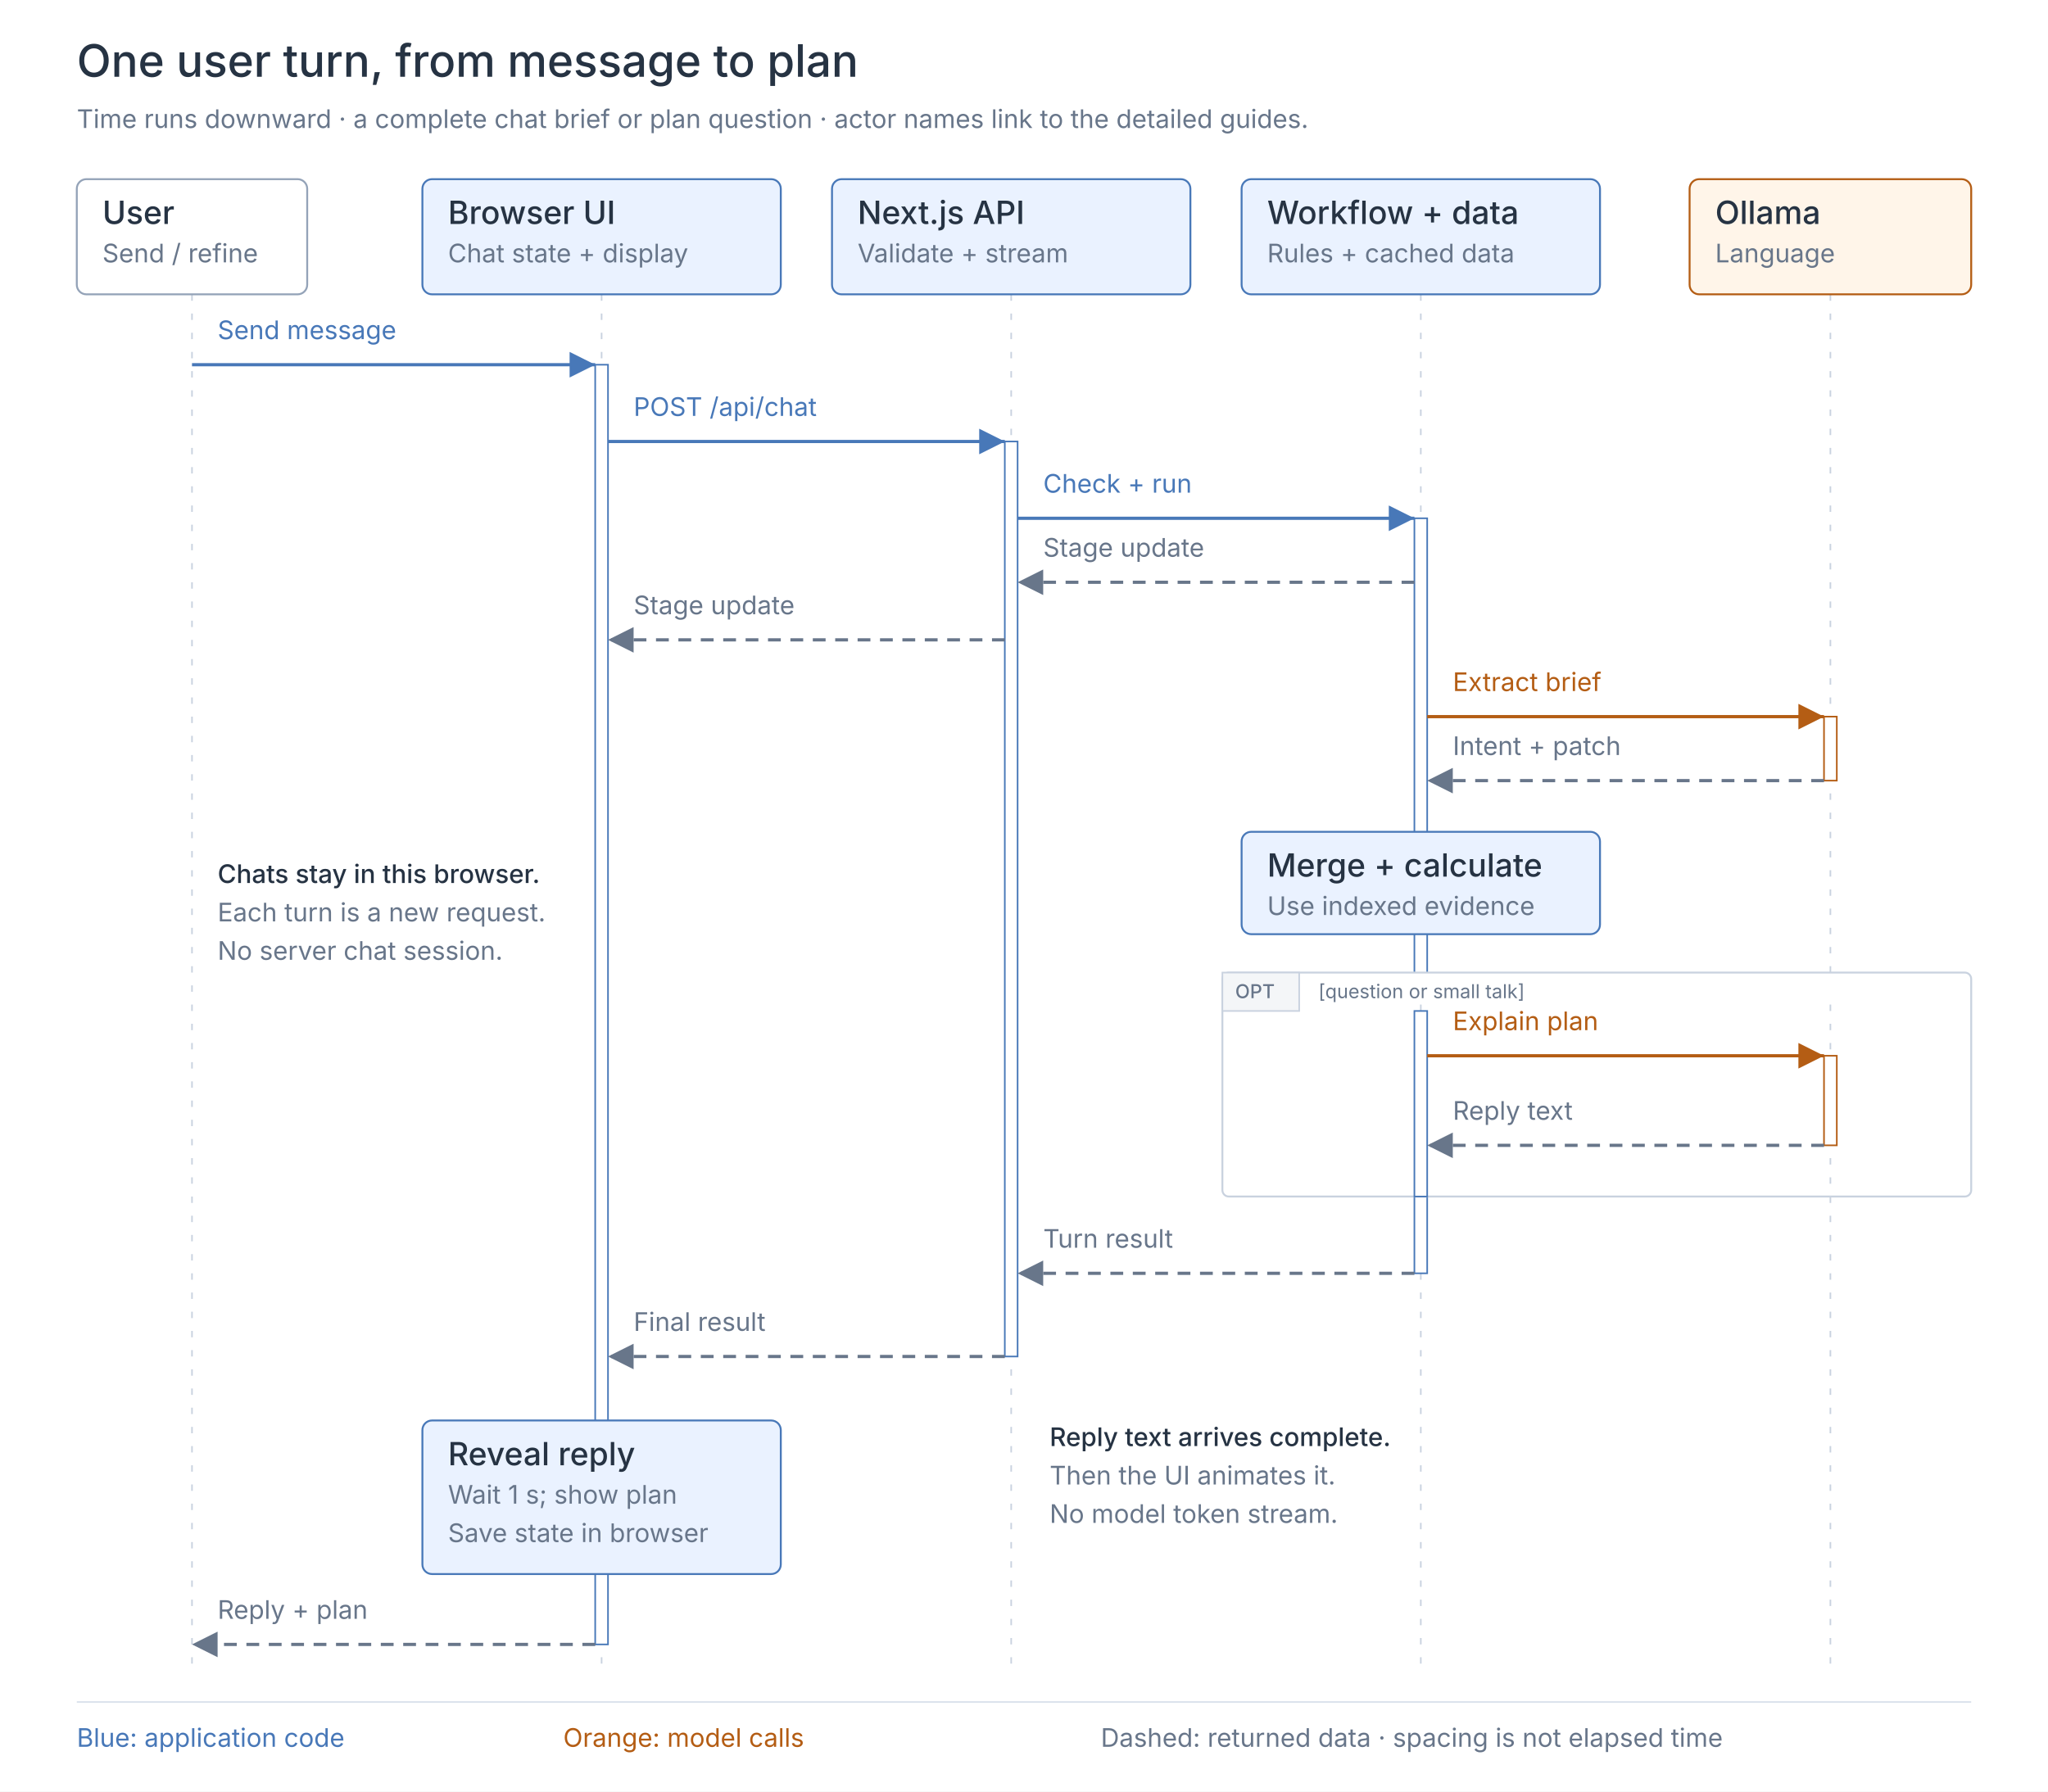
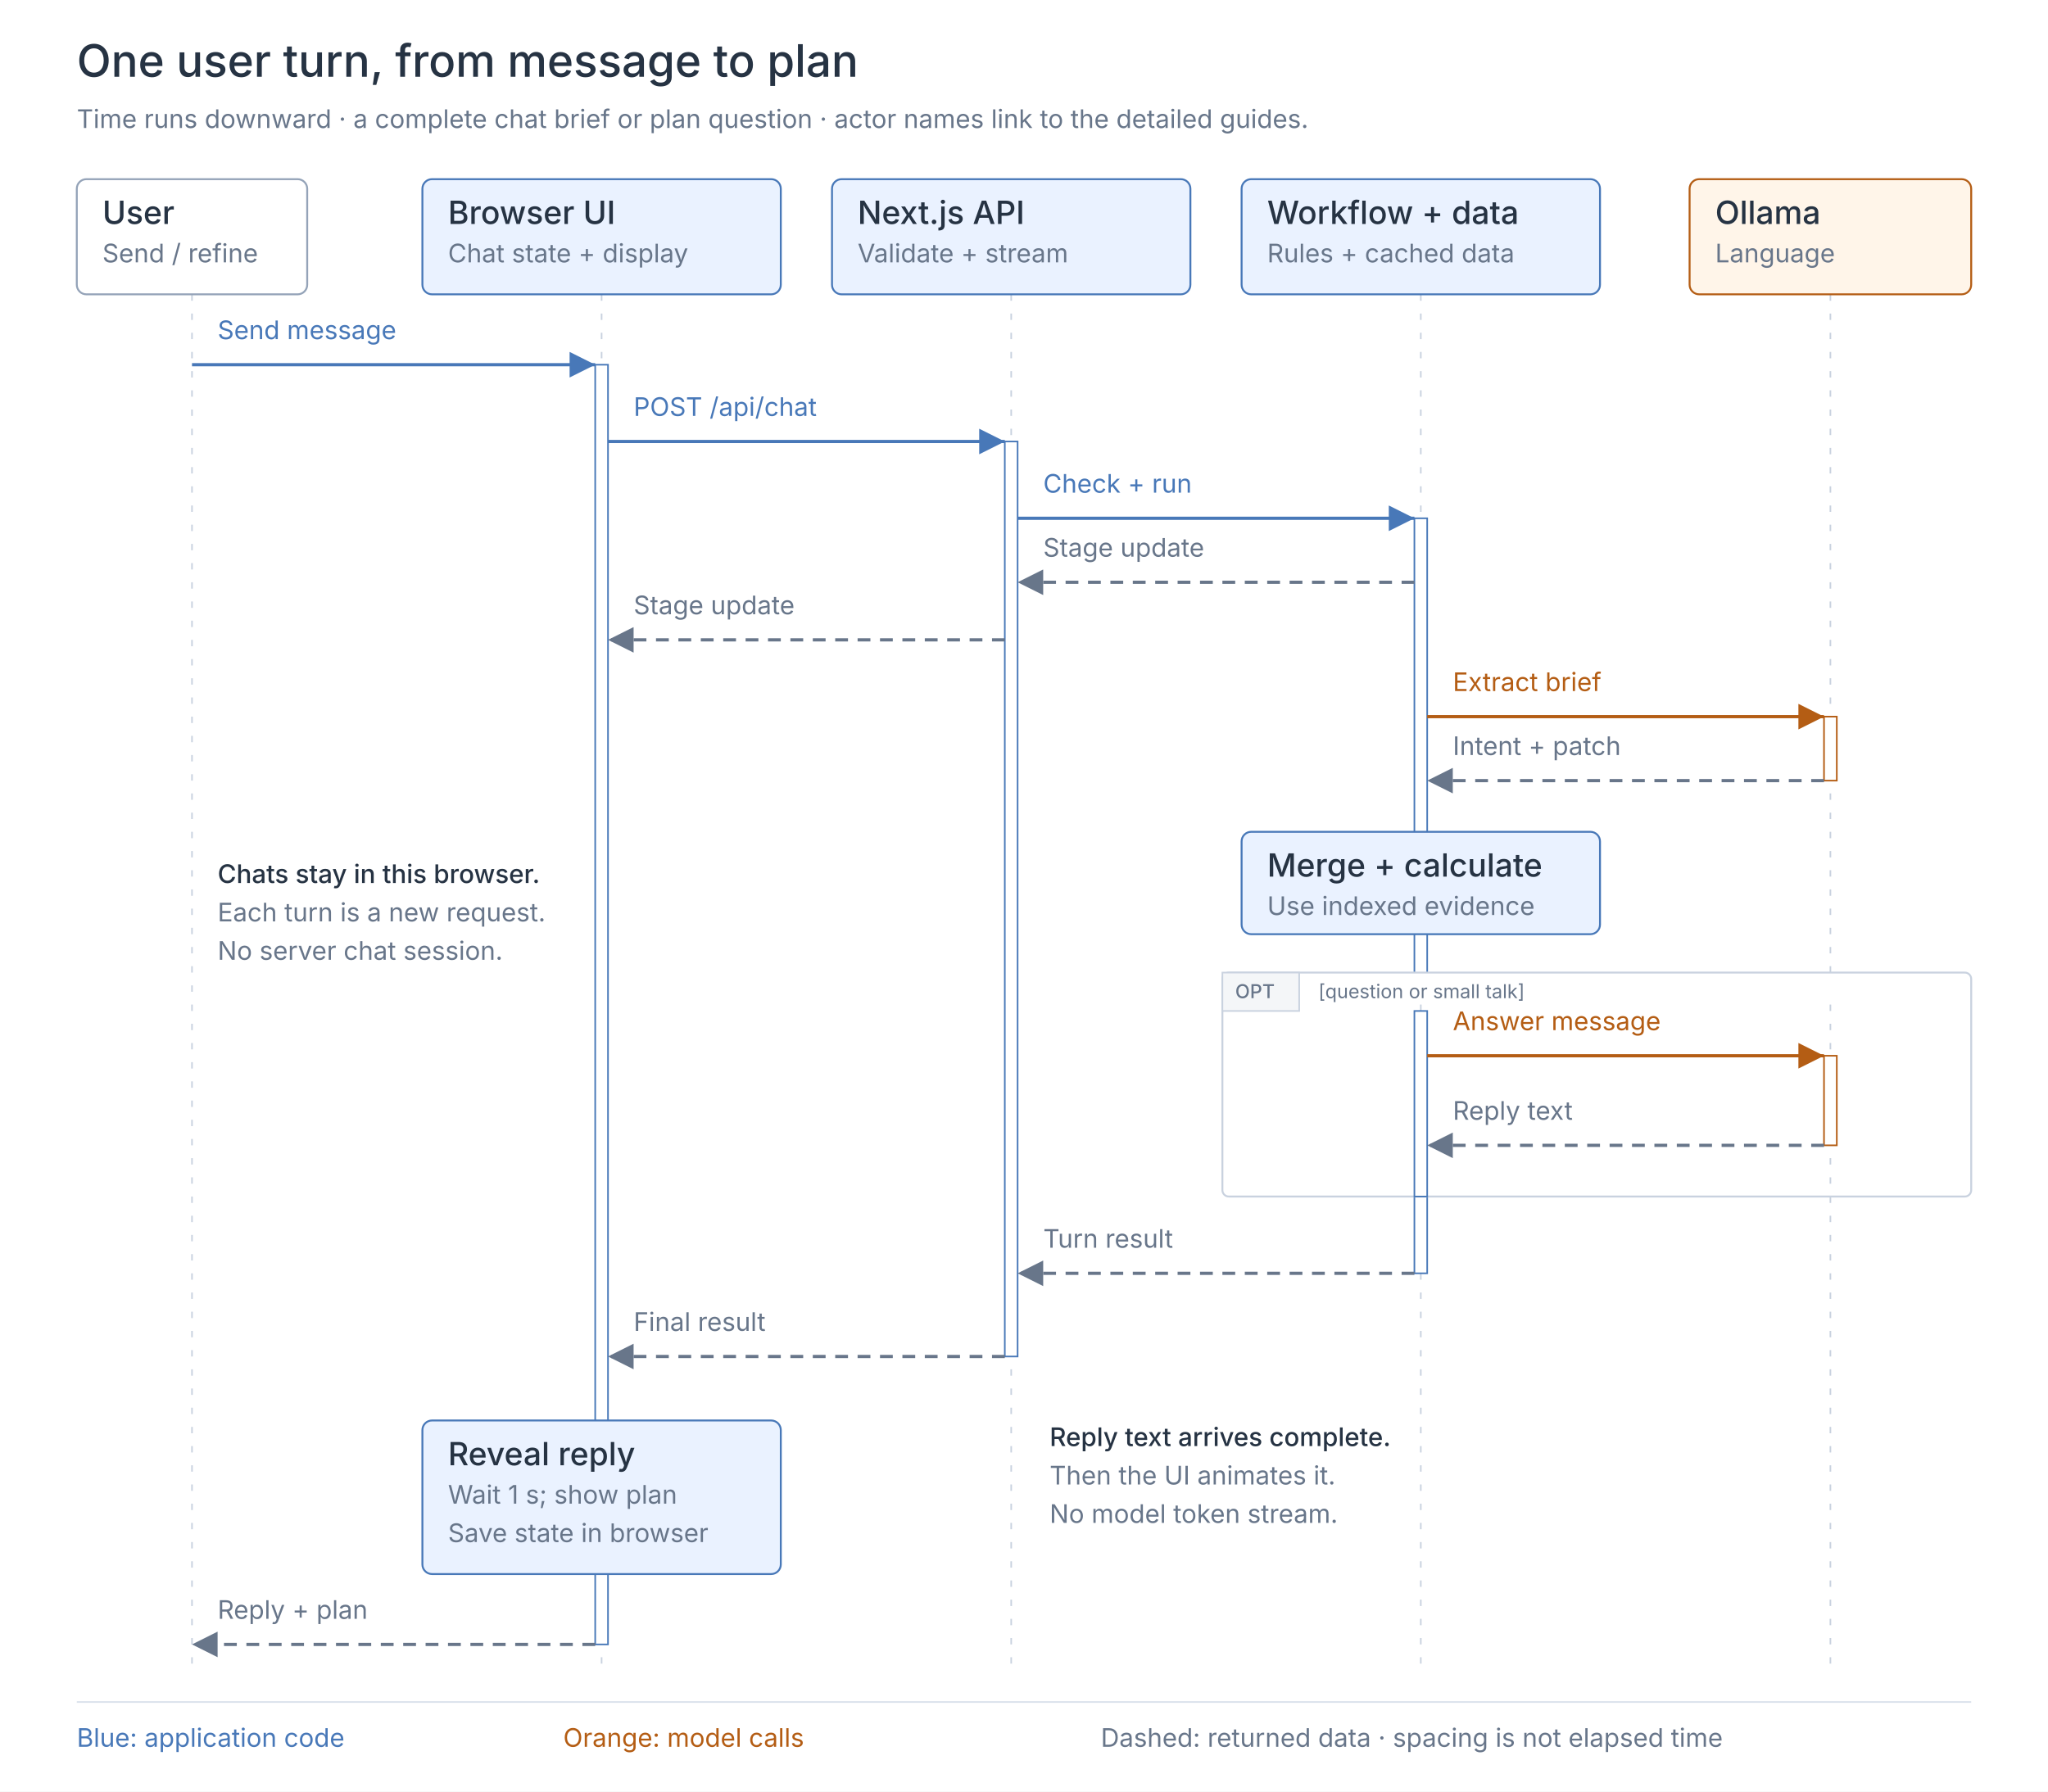
<svg xmlns="http://www.w3.org/2000/svg" viewBox="0 0 1280 1120" width="1280" height="1120" role="img" aria-labelledby="turn-lifecycle-title turn-lifecycle-desc" style="font-family:-apple-system,BlinkMacSystemFont,Segoe UI,sans-serif">
  <rect width="1280" height="1120" fill="#ffffff" />
  <defs>
    <marker id="turn-lifecycle-muted" markerWidth="8" markerHeight="8" refX="8" refY="4" orient="auto">
      <path d="M0 0 L8 4 L0 8 Z" fill="#68768a" />
    </marker>
    <marker id="turn-lifecycle-blue" markerWidth="8" markerHeight="8" refX="8" refY="4" orient="auto">
      <path d="M0 0 L8 4 L0 8 Z" fill="#4878b8" />
    </marker>
    <marker id="turn-lifecycle-orange" markerWidth="8" markerHeight="8" refX="8" refY="4" orient="auto">
      <path d="M0 0 L8 4 L0 8 Z" fill="#b45d14" />
    </marker>
  </defs>
  <text x="48" y="48" font-size="28" fill="#263343" font-weight="500">One user turn, from message to plan</text>
  <text x="48" y="80" font-size="16" fill="#68768a" font-weight="400">Time runs downward · a complete chat brief or plan question · actor names link to the detailed guides.</text>
  <line x1="120" y1="184" x2="120" y2="1048" stroke="#c9d2df" stroke-dasharray="4 8" />
  <line x1="376" y1="184" x2="376" y2="1048" stroke="#c9d2df" stroke-dasharray="4 8" />
  <line x1="632" y1="184" x2="632" y2="1048" stroke="#c9d2df" stroke-dasharray="4 8" />
  <line x1="888" y1="184" x2="888" y2="1048" stroke="#c9d2df" stroke-dasharray="4 8" />
  <line x1="1144" y1="184" x2="1144" y2="1048" stroke="#c9d2df" stroke-dasharray="4 8" />
  <rect x="372" y="228" width="8" height="800" fill="#ffffff" stroke="#4878b8" stroke-width="1" />
  <rect x="628" y="276" width="8" height="572" fill="#ffffff" stroke="#4878b8" stroke-width="1" />
  <rect x="884" y="324" width="8" height="472" fill="#ffffff" stroke="#4878b8" stroke-width="1" />
  <rect x="1140" y="448" width="8" height="40" fill="#ffffff" stroke="#b45d14" stroke-width="1" />
  <rect x="1140" y="660" width="8" height="56" fill="#ffffff" stroke="#b45d14" stroke-width="1" />
  <rect x="764" y="608" width="468" height="140" rx="4" fill="#ffffff" stroke="#c9d2df" stroke-width="1.2" />
  <line x1="888" y1="628" x2="888" y2="748" stroke="#c9d2df" stroke-dasharray="4 8" />
  <line x1="1144" y1="628" x2="1144" y2="748" stroke="#c9d2df" stroke-dasharray="4 8" />
  <rect x="764" y="608" width="48" height="24" fill="#f4f6f8" stroke="#c9d2df" />
  <text x="772" y="624" font-size="12" fill="#68768a" font-weight="500">OPT</text>
  <text x="824" y="624" font-size="12" fill="#68768a" font-weight="400">[question or small talk]</text>
  <rect x="884" y="632" width="8" height="116" fill="#ffffff" stroke="#4878b8" stroke-width="1" />
  <rect x="1140" y="660" width="8" height="56" fill="#ffffff" stroke="#b45d14" stroke-width="1" />
  <path data-source="user" data-target="ui" d="M120 228 H372" fill="none" stroke="#4878b8" stroke-width="2" marker-end="url(#turn-lifecycle-blue)" />
  <rect data-label="user-ui-228" x="136" y="196" width="108" height="24" fill="#ffffff" />
  <text x="136" y="212" font-size="16" fill="#4878b8" font-weight="400">Send message</text>
  <path data-source="ui" data-target="api" d="M380 276 H628" fill="none" stroke="#4878b8" stroke-width="2" marker-end="url(#turn-lifecycle-blue)" />
  <rect data-label="ui-api-276" x="396" y="244" width="128" height="24" fill="#ffffff" />
  <text x="396" y="260" font-size="16" fill="#4878b8" font-weight="400">POST /api/chat</text>
  <path data-source="api" data-target="workflow" d="M636 324 H884" fill="none" stroke="#4878b8" stroke-width="2" marker-end="url(#turn-lifecycle-blue)" />
  <rect data-label="api-workflow-324" x="652" y="292" width="100" height="24" fill="#ffffff" />
  <text x="652" y="308" font-size="16" fill="#4878b8" font-weight="400">Check + run</text>
  <path data-source="workflow" data-target="api" d="M884 364 H636" fill="none" stroke="#68768a" stroke-width="2" stroke-dasharray="8 6" marker-end="url(#turn-lifecycle-muted)" />
  <rect data-label="workflow-api-364" x="652" y="332" width="108" height="24" fill="#ffffff" />
  <text x="652" y="348" font-size="16" fill="#68768a" font-weight="400">Stage update</text>
  <path data-source="api" data-target="ui" d="M628 400 H380" fill="none" stroke="#68768a" stroke-width="2" stroke-dasharray="8 6" marker-end="url(#turn-lifecycle-muted)" />
  <rect data-label="api-ui-400" x="396" y="368" width="108" height="24" fill="#ffffff" />
  <text x="396" y="384" font-size="16" fill="#68768a" font-weight="400">Stage update</text>
  <path data-source="workflow" data-target="ollama" d="M892 448 H1140" fill="none" stroke="#b45d14" stroke-width="2" marker-end="url(#turn-lifecycle-orange)" />
  <rect data-label="workflow-ollama-448" x="908" y="416" width="120" height="24" fill="#ffffff" />
  <text x="908" y="432" font-size="16" fill="#b45d14" font-weight="400">Extract brief</text>
  <path data-source="ollama" data-target="workflow" d="M1140 488 H892" fill="none" stroke="#68768a" stroke-width="2" stroke-dasharray="8 6" marker-end="url(#turn-lifecycle-muted)" />
  <rect data-label="ollama-workflow-488" x="908" y="456" width="128" height="24" fill="#ffffff" />
  <text x="908" y="472" font-size="16" fill="#68768a" font-weight="400">Intent + patch</text>
  <path data-source="workflow" data-target="ollama" d="M892 660 H1140" fill="none" stroke="#b45d14" stroke-width="2" marker-end="url(#turn-lifecycle-orange)" />
-   <rect data-label="workflow-ollama-660" x="908" y="628" width="108" height="24" fill="#ffffff" />
-   <text x="908" y="644" font-size="16" fill="#b45d14" font-weight="400">Explain plan</text>
+   <rect data-label="workflow-ollama-660" x="908" y="628" width="136" height="24" fill="#ffffff" />
+   <text x="908" y="644" font-size="16" fill="#b45d14" font-weight="400">Answer message</text>
  <path data-source="ollama" data-target="workflow" d="M1140 716 H892" fill="none" stroke="#68768a" stroke-width="2" stroke-dasharray="8 6" marker-end="url(#turn-lifecycle-muted)" />
  <rect data-label="ollama-workflow-716" x="908" y="684" width="92" height="24" fill="#ffffff" />
  <text x="908" y="700" font-size="16" fill="#68768a" font-weight="400">Reply text</text>
  <path data-source="workflow" data-target="api" d="M884 796 H636" fill="none" stroke="#68768a" stroke-width="2" stroke-dasharray="8 6" marker-end="url(#turn-lifecycle-muted)" />
  <rect data-label="workflow-api-796" x="652" y="764" width="136" height="24" fill="#ffffff" />
  <text x="652" y="780" font-size="16" fill="#68768a" font-weight="400">Turn result</text>
  <path data-source="api" data-target="ui" d="M628 848 H380" fill="none" stroke="#68768a" stroke-width="2" stroke-dasharray="8 6" marker-end="url(#turn-lifecycle-muted)" />
  <rect data-label="api-ui-848" x="396" y="816" width="108" height="24" fill="#ffffff" />
  <text x="396" y="832" font-size="16" fill="#68768a" font-weight="400">Final result</text>
  <path data-source="ui" data-target="user" d="M372 1028 H120" fill="none" stroke="#68768a" stroke-width="2" stroke-dasharray="8 6" marker-end="url(#turn-lifecycle-muted)" />
  <rect data-label="ui-user-1028" x="136" y="996" width="108" height="24" fill="#ffffff" />
  <text x="136" y="1012" font-size="16" fill="#68768a" font-weight="400">Reply + plan</text>
  <g data-node="user">
    <rect x="48" y="112" width="144" height="72" rx="6" fill="#ffffff" stroke="#94a3b8" stroke-width="1.2" />
    <text x="64" y="140" font-size="20" fill="#263343" font-weight="500">User</text>
    <text x="64" y="164" font-size="16" fill="#68768a" font-weight="400">Send / refine</text>
  </g>
  <a href="../../ui/README.md" aria-label="Browser UI documentation">
    <g data-node="ui">
      <rect x="264" y="112" width="224" height="72" rx="6" fill="#eaf2ff" stroke="#4878b8" stroke-width="1.2" />
      <text x="280" y="140" font-size="20" fill="#263343" font-weight="500">Browser UI</text>
      <text x="280" y="164" font-size="16" fill="#68768a" font-weight="400">Chat state + display</text>
    </g>
  </a>
  <a href="../../api/README.md" aria-label="Next.js API documentation">
    <g data-node="api">
      <rect x="520" y="112" width="224" height="72" rx="6" fill="#eaf2ff" stroke="#4878b8" stroke-width="1.2" />
      <text x="536" y="140" font-size="20" fill="#263343" font-weight="500">Next.js API</text>
      <text x="536" y="164" font-size="16" fill="#68768a" font-weight="400">Validate + stream</text>
    </g>
  </a>
  <a href="../../lib/README.md" aria-label="Workflow + data documentation">
    <g data-node="workflow">
      <rect x="776" y="112" width="224" height="72" rx="6" fill="#eaf2ff" stroke="#4878b8" stroke-width="1.2" />
      <text x="792" y="140" font-size="20" fill="#263343" font-weight="500">Workflow + data</text>
      <text x="792" y="164" font-size="16" fill="#68768a" font-weight="400">Rules + cached data</text>
    </g>
  </a>
  <a href="../../lib/README.md#following-a-request" aria-label="Ollama documentation">
    <g data-node="ollama">
      <rect x="1056" y="112" width="176" height="72" rx="6" fill="#fff5e9" stroke="#b45d14" stroke-width="1.2" />
      <text x="1072" y="140" font-size="20" fill="#263343" font-weight="500">Ollama</text>
      <text x="1072" y="164" font-size="16" fill="#68768a" font-weight="400">Language</text>
    </g>
  </a>
  <a href="../../lib/README.md#planning-rules" aria-label="Merge + calculate documentation">
    <g data-node="calculate">
      <rect x="776" y="520" width="224" height="64" rx="6" fill="#eaf2ff" stroke="#4878b8" stroke-width="1.2" />
      <text x="792" y="548" font-size="20" fill="#263343" font-weight="500">Merge + calculate</text>
      <text x="792" y="572" font-size="16" fill="#68768a" font-weight="400">Use indexed evidence</text>
    </g>
  </a>
  <a href="../../ui/README.md#response-presentation" aria-label="Reveal reply documentation">
    <g data-node="present">
      <rect x="264" y="888" width="224" height="96" rx="6" fill="#eaf2ff" stroke="#4878b8" stroke-width="1.2" />
      <text x="280" y="916" font-size="20" fill="#263343" font-weight="500">Reveal reply</text>
      <text x="280" y="940" font-size="16" fill="#68768a" font-weight="400">Wait 1 s; show plan</text>
      <text x="280" y="964" font-size="16" fill="#68768a" font-weight="400">Save state in browser</text>
    </g>
  </a>
  <text x="136" y="552" font-size="16" fill="#263343" font-weight="500">Chats stay in this browser.</text>
  <text x="136" y="576" font-size="16" fill="#68768a" font-weight="400">Each turn is a new request.</text>
  <text x="136" y="600" font-size="16" fill="#68768a" font-weight="400">No server chat session.</text>
  <text x="656" y="904" font-size="16" fill="#263343" font-weight="500">Reply text arrives complete.</text>
  <text x="656" y="928" font-size="16" fill="#68768a" font-weight="400">Then the UI animates it.</text>
  <text x="656" y="952" font-size="16" fill="#68768a" font-weight="400">No model token stream.</text>
  <line x1="48" y1="1064" x2="1232" y2="1064" stroke="#d9e1eb" />
  <text x="48" y="1092" font-size="16" fill="#4878b8" font-weight="400">Blue: application code</text>
  <text x="352" y="1092" font-size="16" fill="#b45d14" font-weight="400">Orange: model calls</text>
  <text x="688" y="1092" font-size="16" fill="#68768a" font-weight="400">Dashed: returned data · spacing is not elapsed time</text>
</svg>
